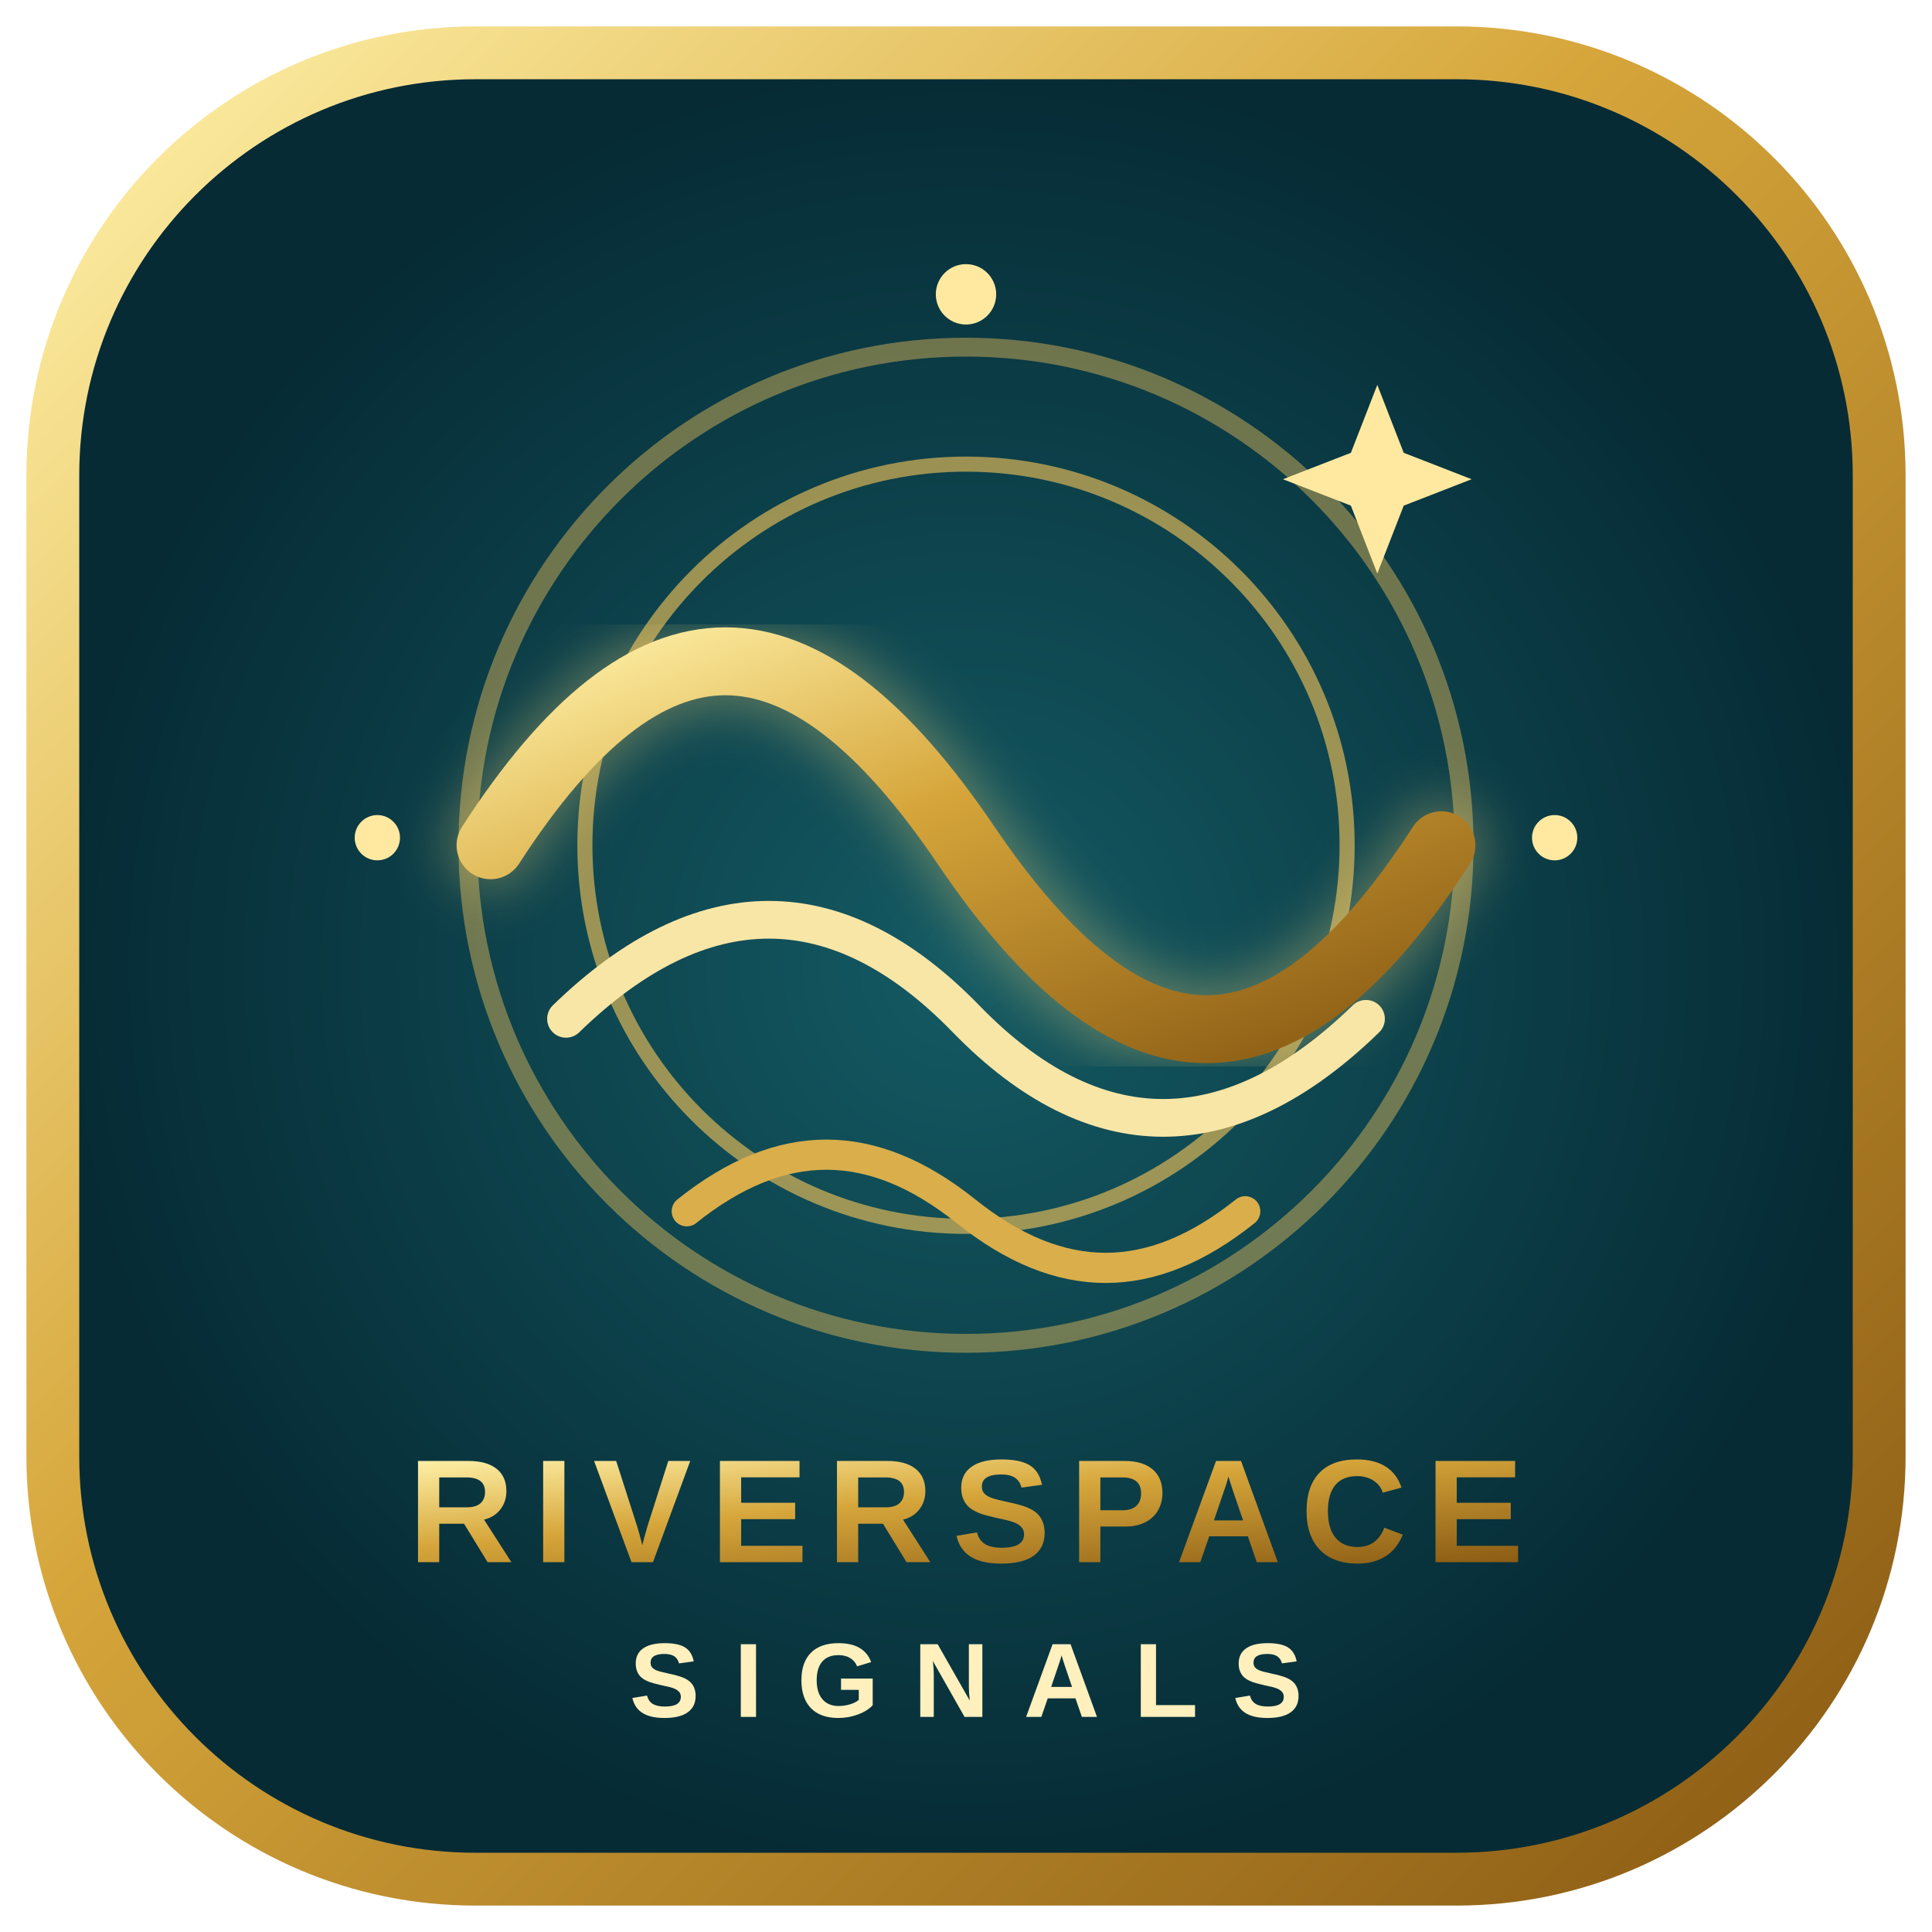
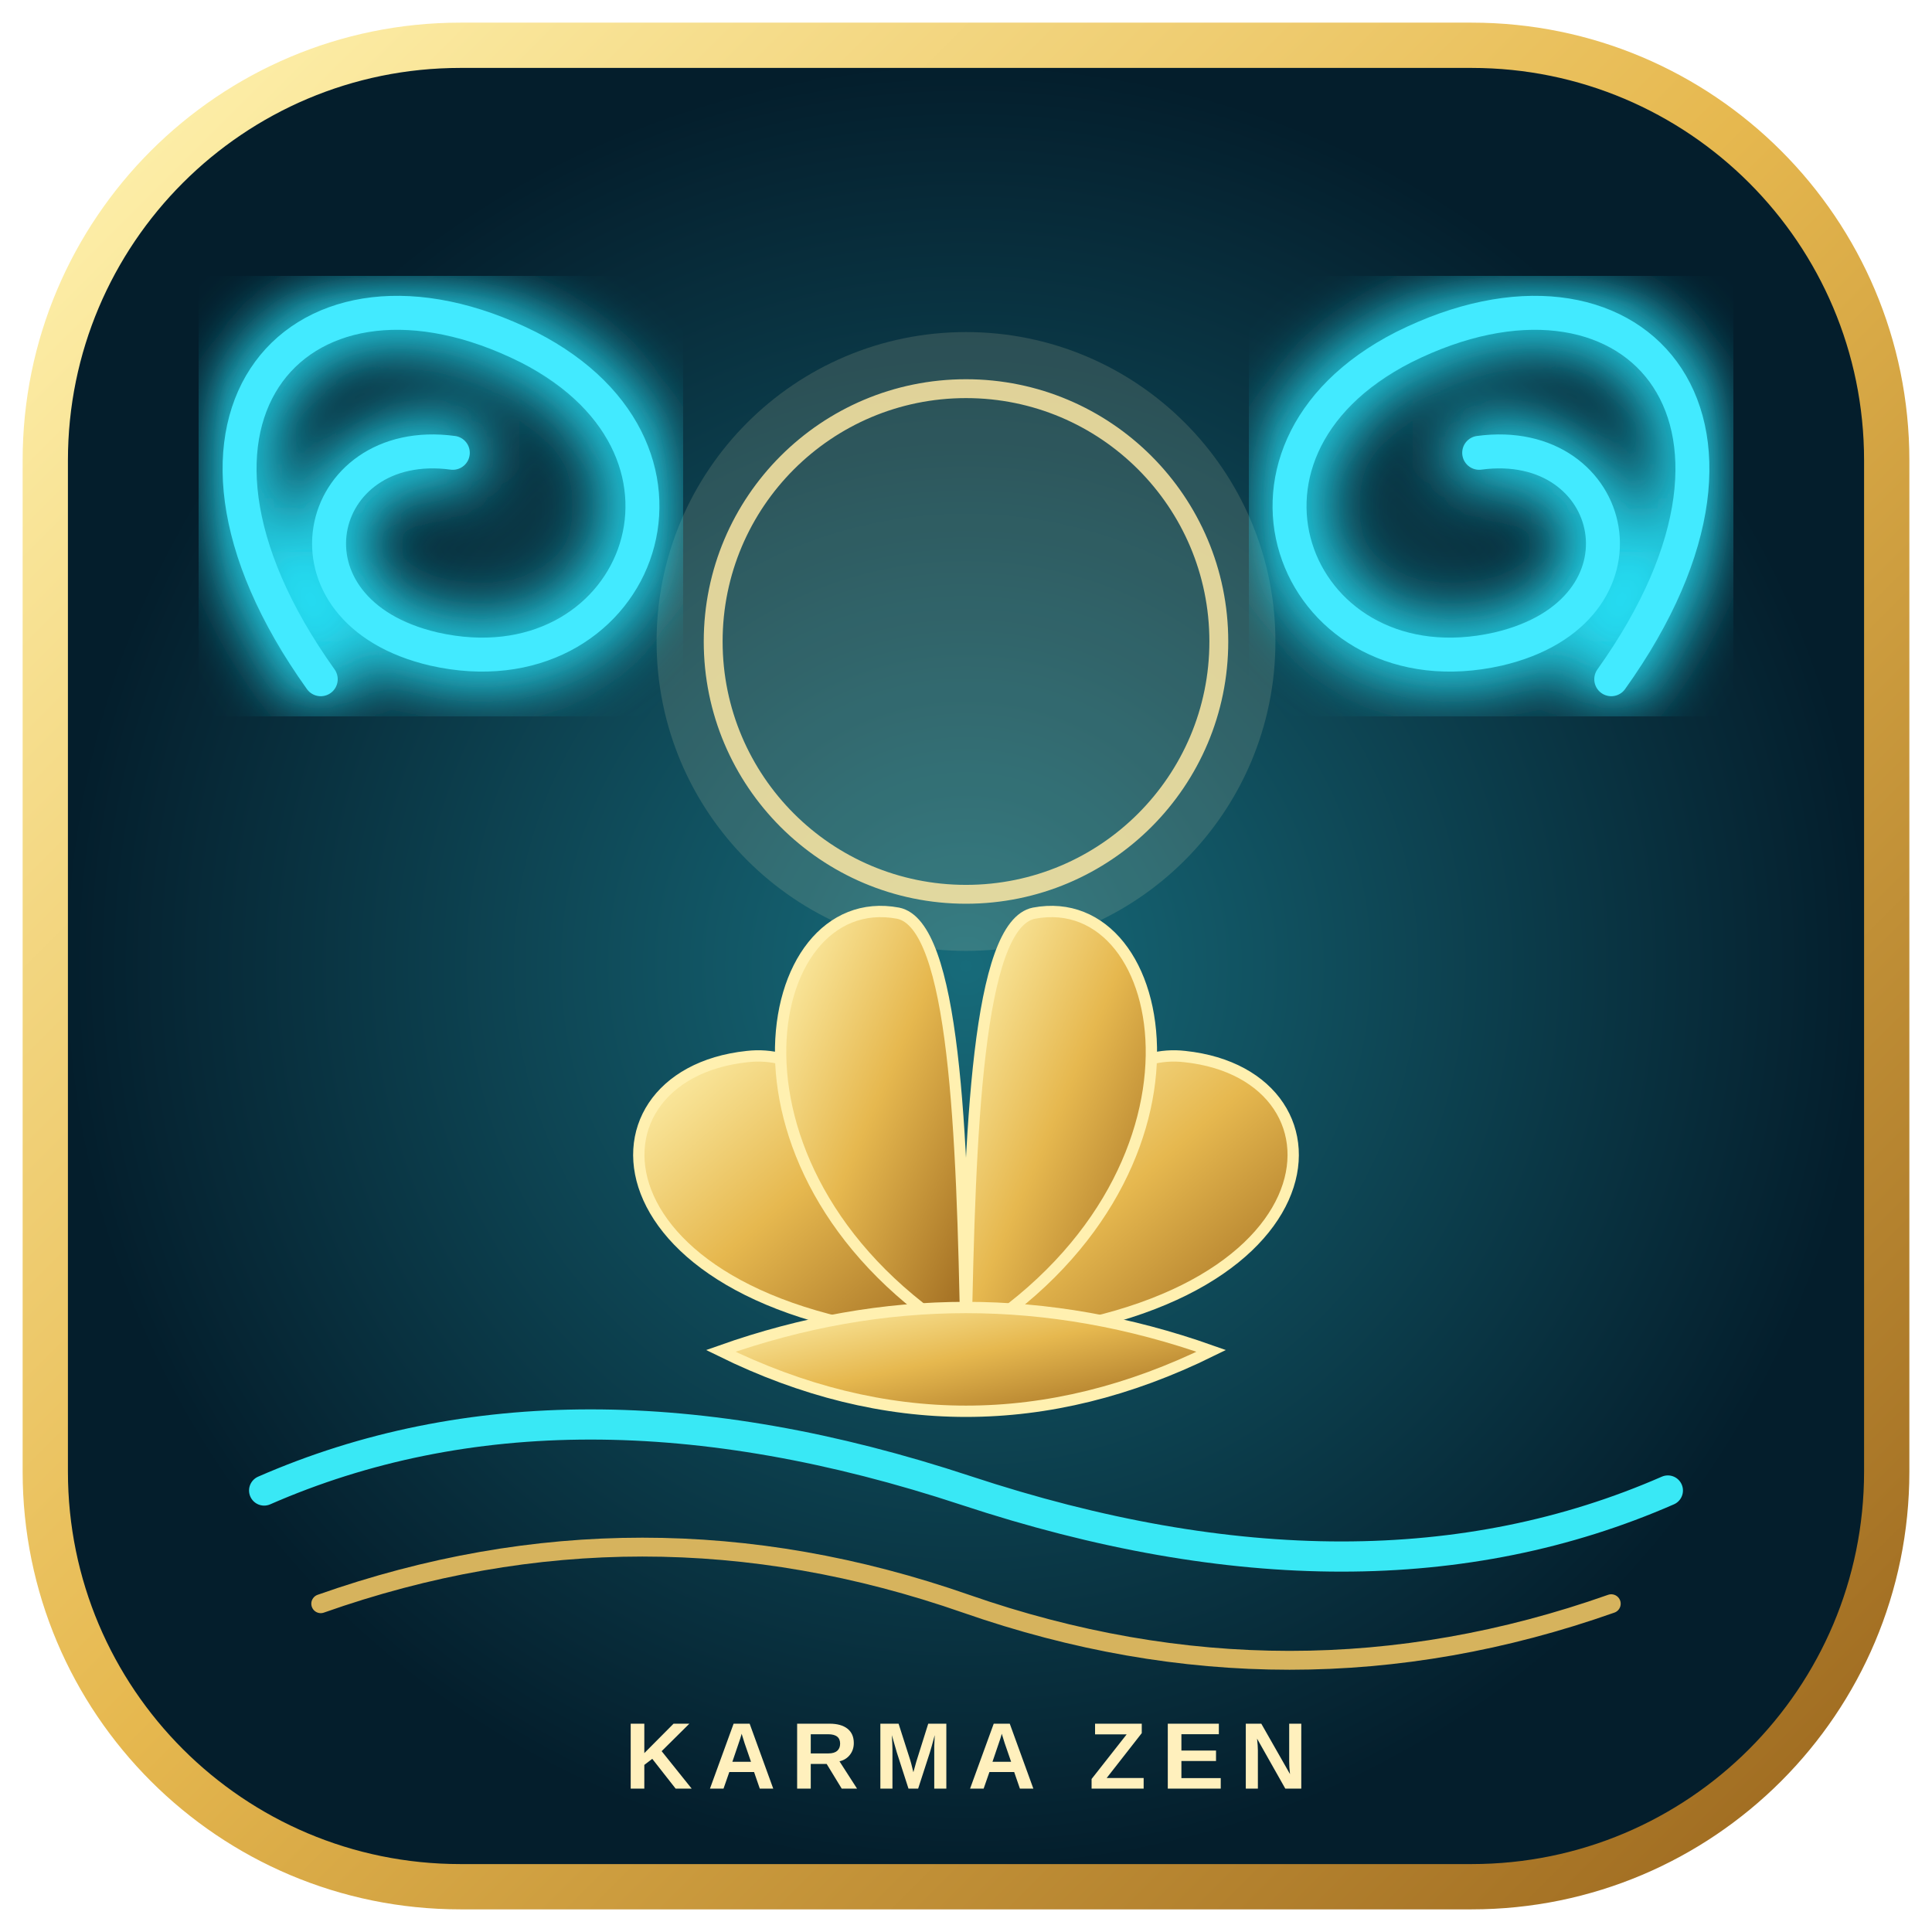
<svg xmlns="http://www.w3.org/2000/svg" viewBox="0 0 512 512">
  <defs>
-     <linearGradient id="g" x1="0" y1="0" x2="1" y2="1">
-       <stop stop-color="#fff1a8" />
-       <stop offset=".42" stop-color="#d6a63b" />
-       <stop offset="1" stop-color="#8a5b13" />
+     <linearGradient id="gold" x2="1" y2="1">
+       <stop stop-color="#fff3b0" />
+       <stop offset=".48" stop-color="#e6b84f" />
+       <stop offset="1" stop-color="#9b671e" />
    </linearGradient>
-     <radialGradient id="b">
-       <stop stop-color="#145a63" />
-       <stop offset="1" stop-color="#062b35" />
+     <radialGradient id="water">
+       <stop stop-color="#176b7a" />
+       <stop offset="1" stop-color="#041e2c" />
    </radialGradient>
-     <filter id="s">
-       <feGaussianBlur stdDeviation="7" />
+     <filter id="glow">
+       <feGaussianBlur stdDeviation="8" />
    </filter>
  </defs>
-   <rect x="14" y="14" width="484" height="484" rx="112" fill="url(#b)" stroke="url(#g)" stroke-width="14" />
-   <circle cx="256" cy="224" r="132" fill="none" stroke="#e8bd58" stroke-width="5" opacity=".45" />
-   <circle cx="256" cy="224" r="101" fill="none" stroke="#e8bd58" stroke-width="4" opacity=".65" />
-   <path d="M130 224c42-65 82-65 126 0s84 65 126 0" fill="none" stroke="#f8d978" stroke-width="23" stroke-linecap="round" filter="url(#s)" opacity=".35" />
-   <path d="M130 224c42-65 82-65 126 0s84 65 126 0" fill="none" stroke="url(#g)" stroke-width="18" stroke-linecap="round" />
-   <path d="M150 270c36-35 72-35 106 0s70 35 106 0" fill="none" stroke="#f8e6a7" stroke-width="10" stroke-linecap="round" />
-   <path d="M182 321c25-20 49-20 74 0s49 20 74 0" fill="none" stroke="#d9ae4b" stroke-width="8" stroke-linecap="round" />
-   <g fill="#ffe9a0">
-     <circle cx="256" cy="78" r="8" />
-     <circle cx="100" cy="222" r="6" />
-     <circle cx="412" cy="222" r="6" />
-     <path d="m365 102 7 18 18 7-18 7-7 18-7-18-18-7 18-7z" />
+   <rect x="12" y="12" width="488" height="488" rx="110" fill="url(#water)" stroke="url(#gold)" stroke-width="12" />
+   <circle cx="256" cy="170" r="82" fill="#fff1ba" opacity=".14" />
+   <circle cx="256" cy="170" r="67" fill="none" stroke="#ffe9a4" stroke-width="5" opacity=".85" />
+   <path d="M85 180 C35 110 80 62 140 92 C195 120 168 184 115 172 C72 162 83 115 120 120" fill="none" stroke="#27dff5" stroke-width="18" stroke-linecap="round" filter="url(#glow)" />
+   <path d="M85 180 C35 110 80 62 140 92 C195 120 168 184 115 172 C72 162 83 115 120 120" fill="none" stroke="#42eaff" stroke-width="9" stroke-linecap="round" />
+   <path d="M427 180 C477 110 432 62 372 92 C317 120 344 184 397 172 C440 162 429 115 392 120" fill="none" stroke="#27dff5" stroke-width="18" stroke-linecap="round" filter="url(#glow)" />
+   <path d="M427 180 C477 110 432 62 372 92 C317 120 344 184 397 172 C440 162 429 115 392 120" fill="none" stroke="#42eaff" stroke-width="9" stroke-linecap="round" />
+   <g transform="translate(256 300)" fill="url(#gold)" stroke="#fff0b0" stroke-width="3">
+     <path d="M0 55 C-100 50 -105 -15 -58 -20 C-32 -23 -15 14 0 55Z" />
+     <path d="M0 55 C100 50 105 -15 58 -20 C32 -23 15 14 0 55Z" />
+     <path d="M0 55 C-70 12 -55 -65 -18 -58 C-3 -55 -1 0 0 55Z" />
+     <path d="M0 55 C70 12 55 -65 18 -58 C3 -55 1 0 0 55Z" />
+     <path d="M-65 58 Q0 35 65 58 Q0 90 -65 58Z" />
  </g>
-   <text x="256" y="414" text-anchor="middle" font-family="Arial,sans-serif" font-size="39" font-weight="900" letter-spacing="5" fill="url(#g)">RIVERSPACE</text>
-   <text x="256" y="455" text-anchor="middle" font-family="Arial,sans-serif" font-size="28" font-weight="800" letter-spacing="9" fill="#fff0bd">SIGNALS</text>
+   <path d="M70 395 Q150 360 256 395 T442 395" fill="none" stroke="#39e8f5" stroke-width="8" stroke-linecap="round" />
+   <path d="M85 425 Q170 395 256 425 T427 425" fill="none" stroke="#d6b35d" stroke-width="5" stroke-linecap="round" />
+   <text x="256" y="474" text-anchor="middle" font-family="Arial" font-size="25" font-weight="800" letter-spacing="4" fill="#fff0bd">KARMA ZEN</text>
</svg>
